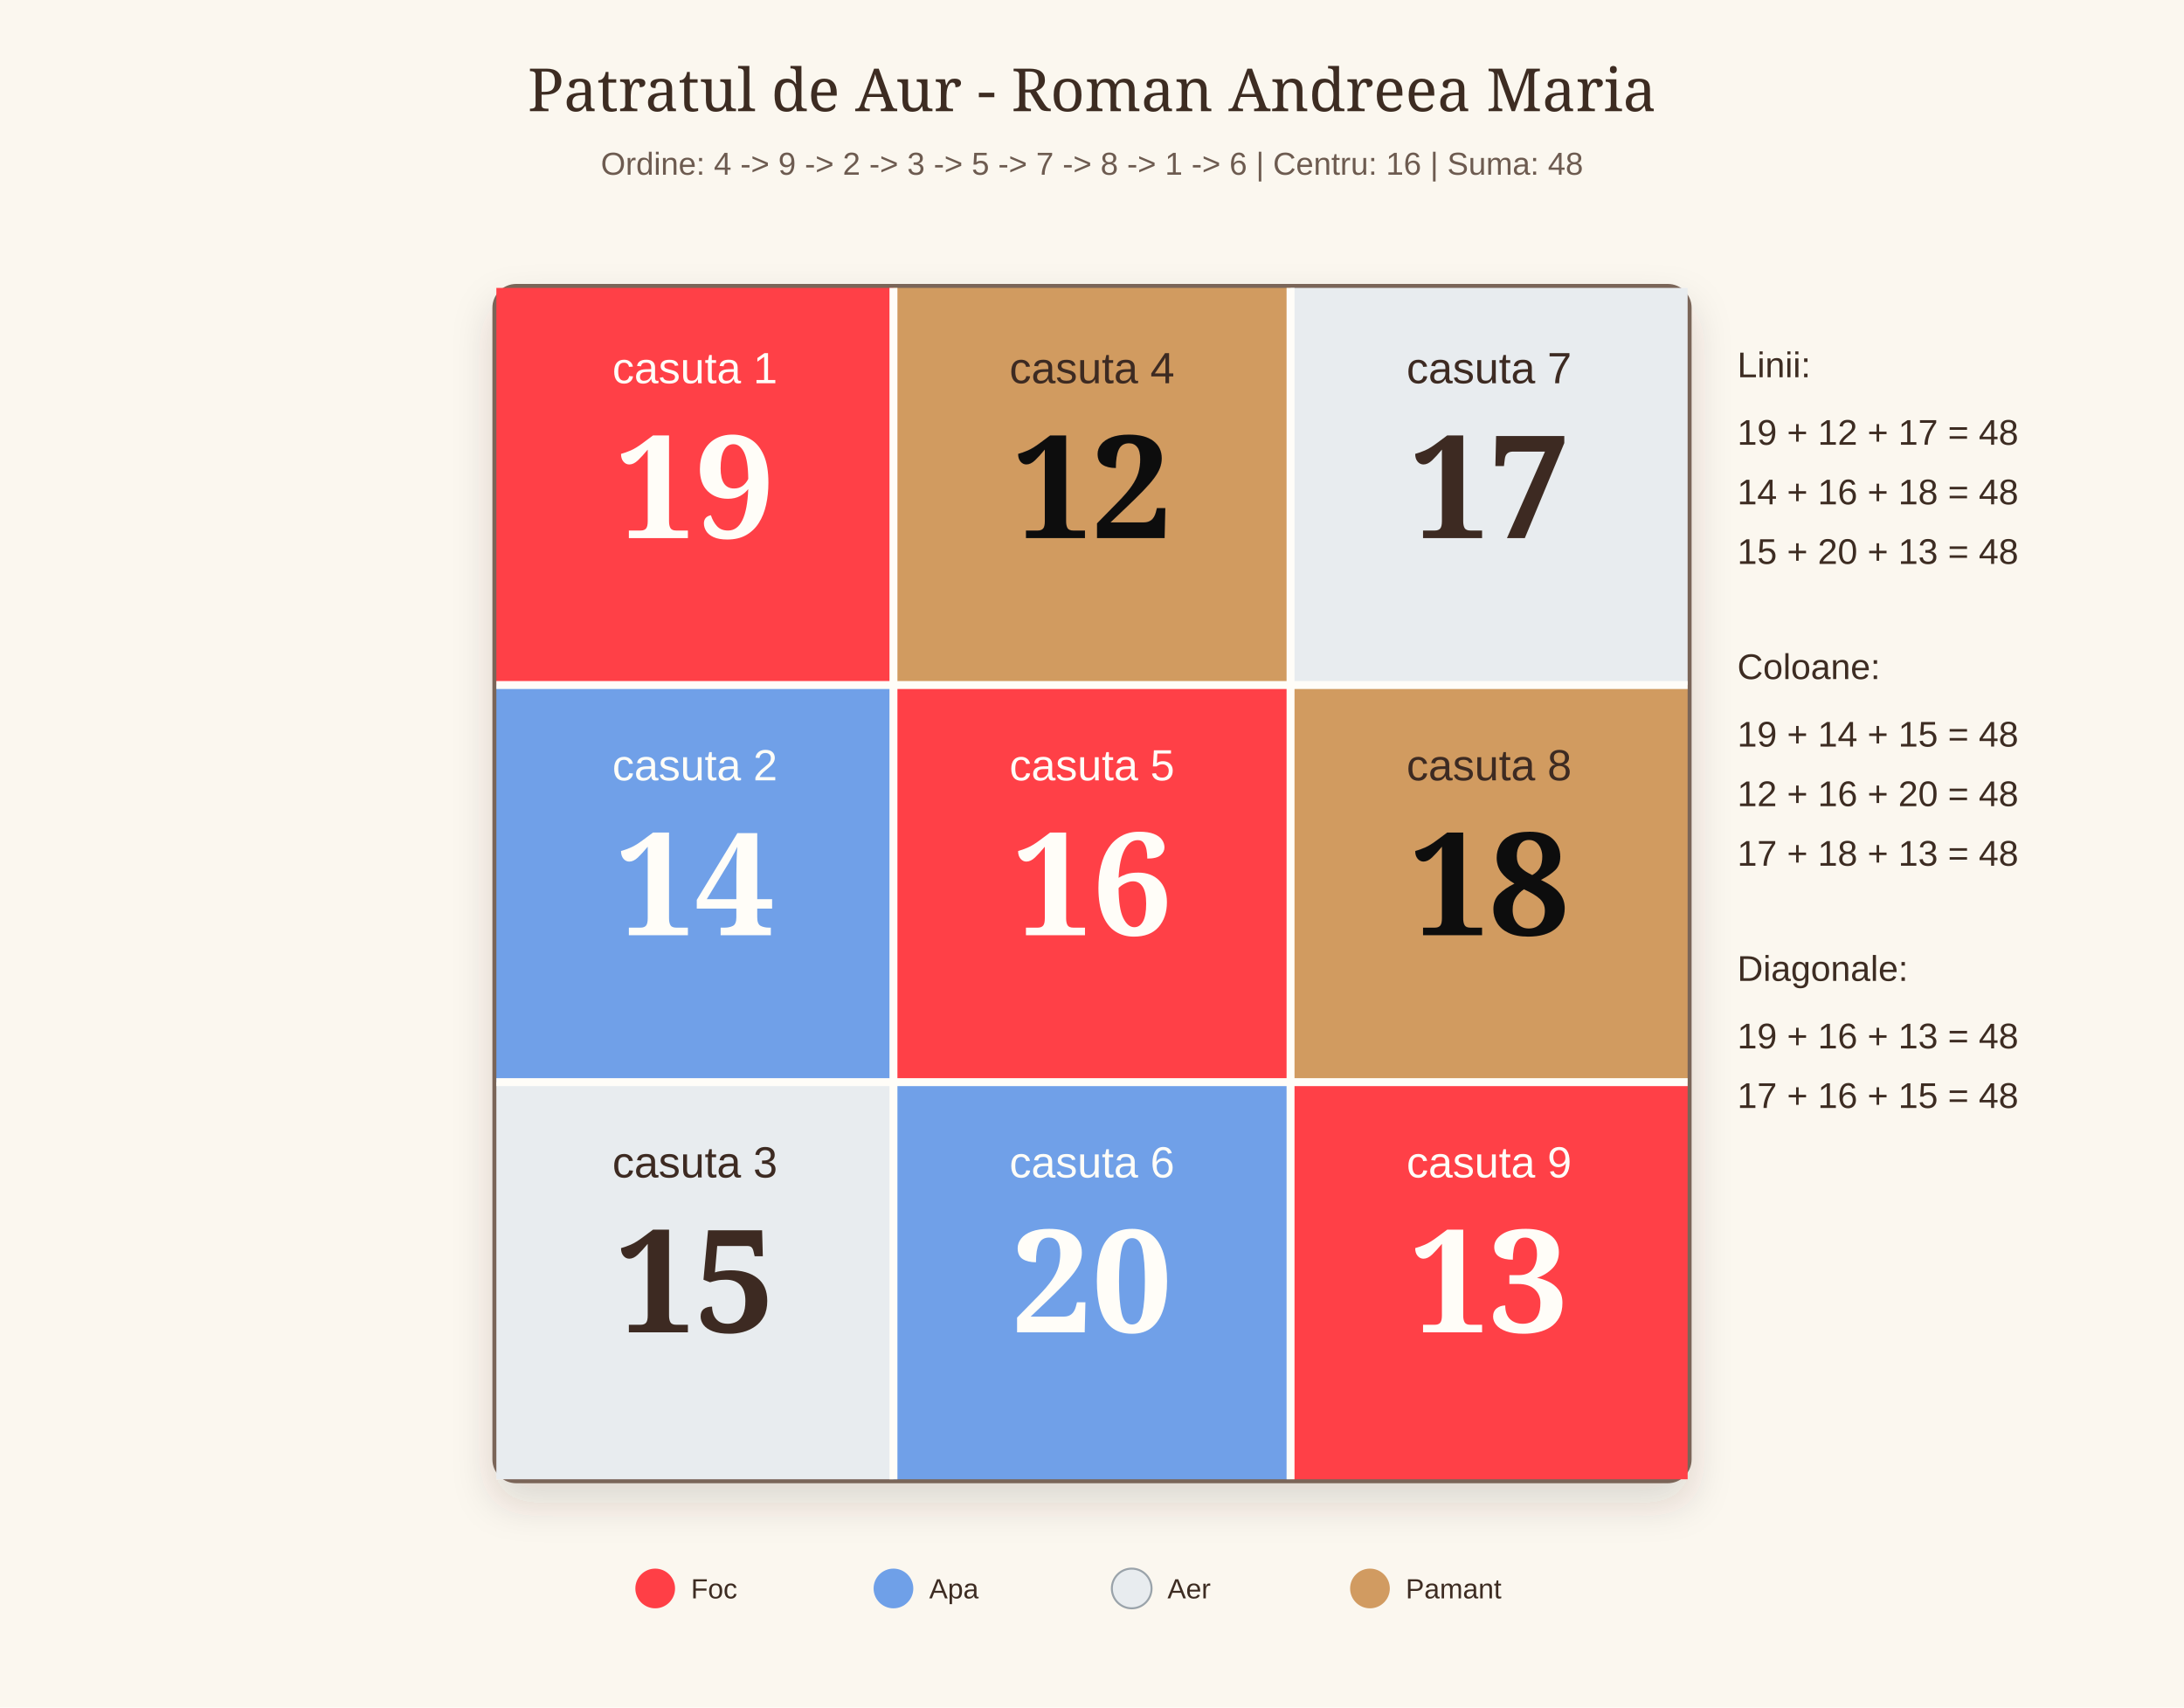
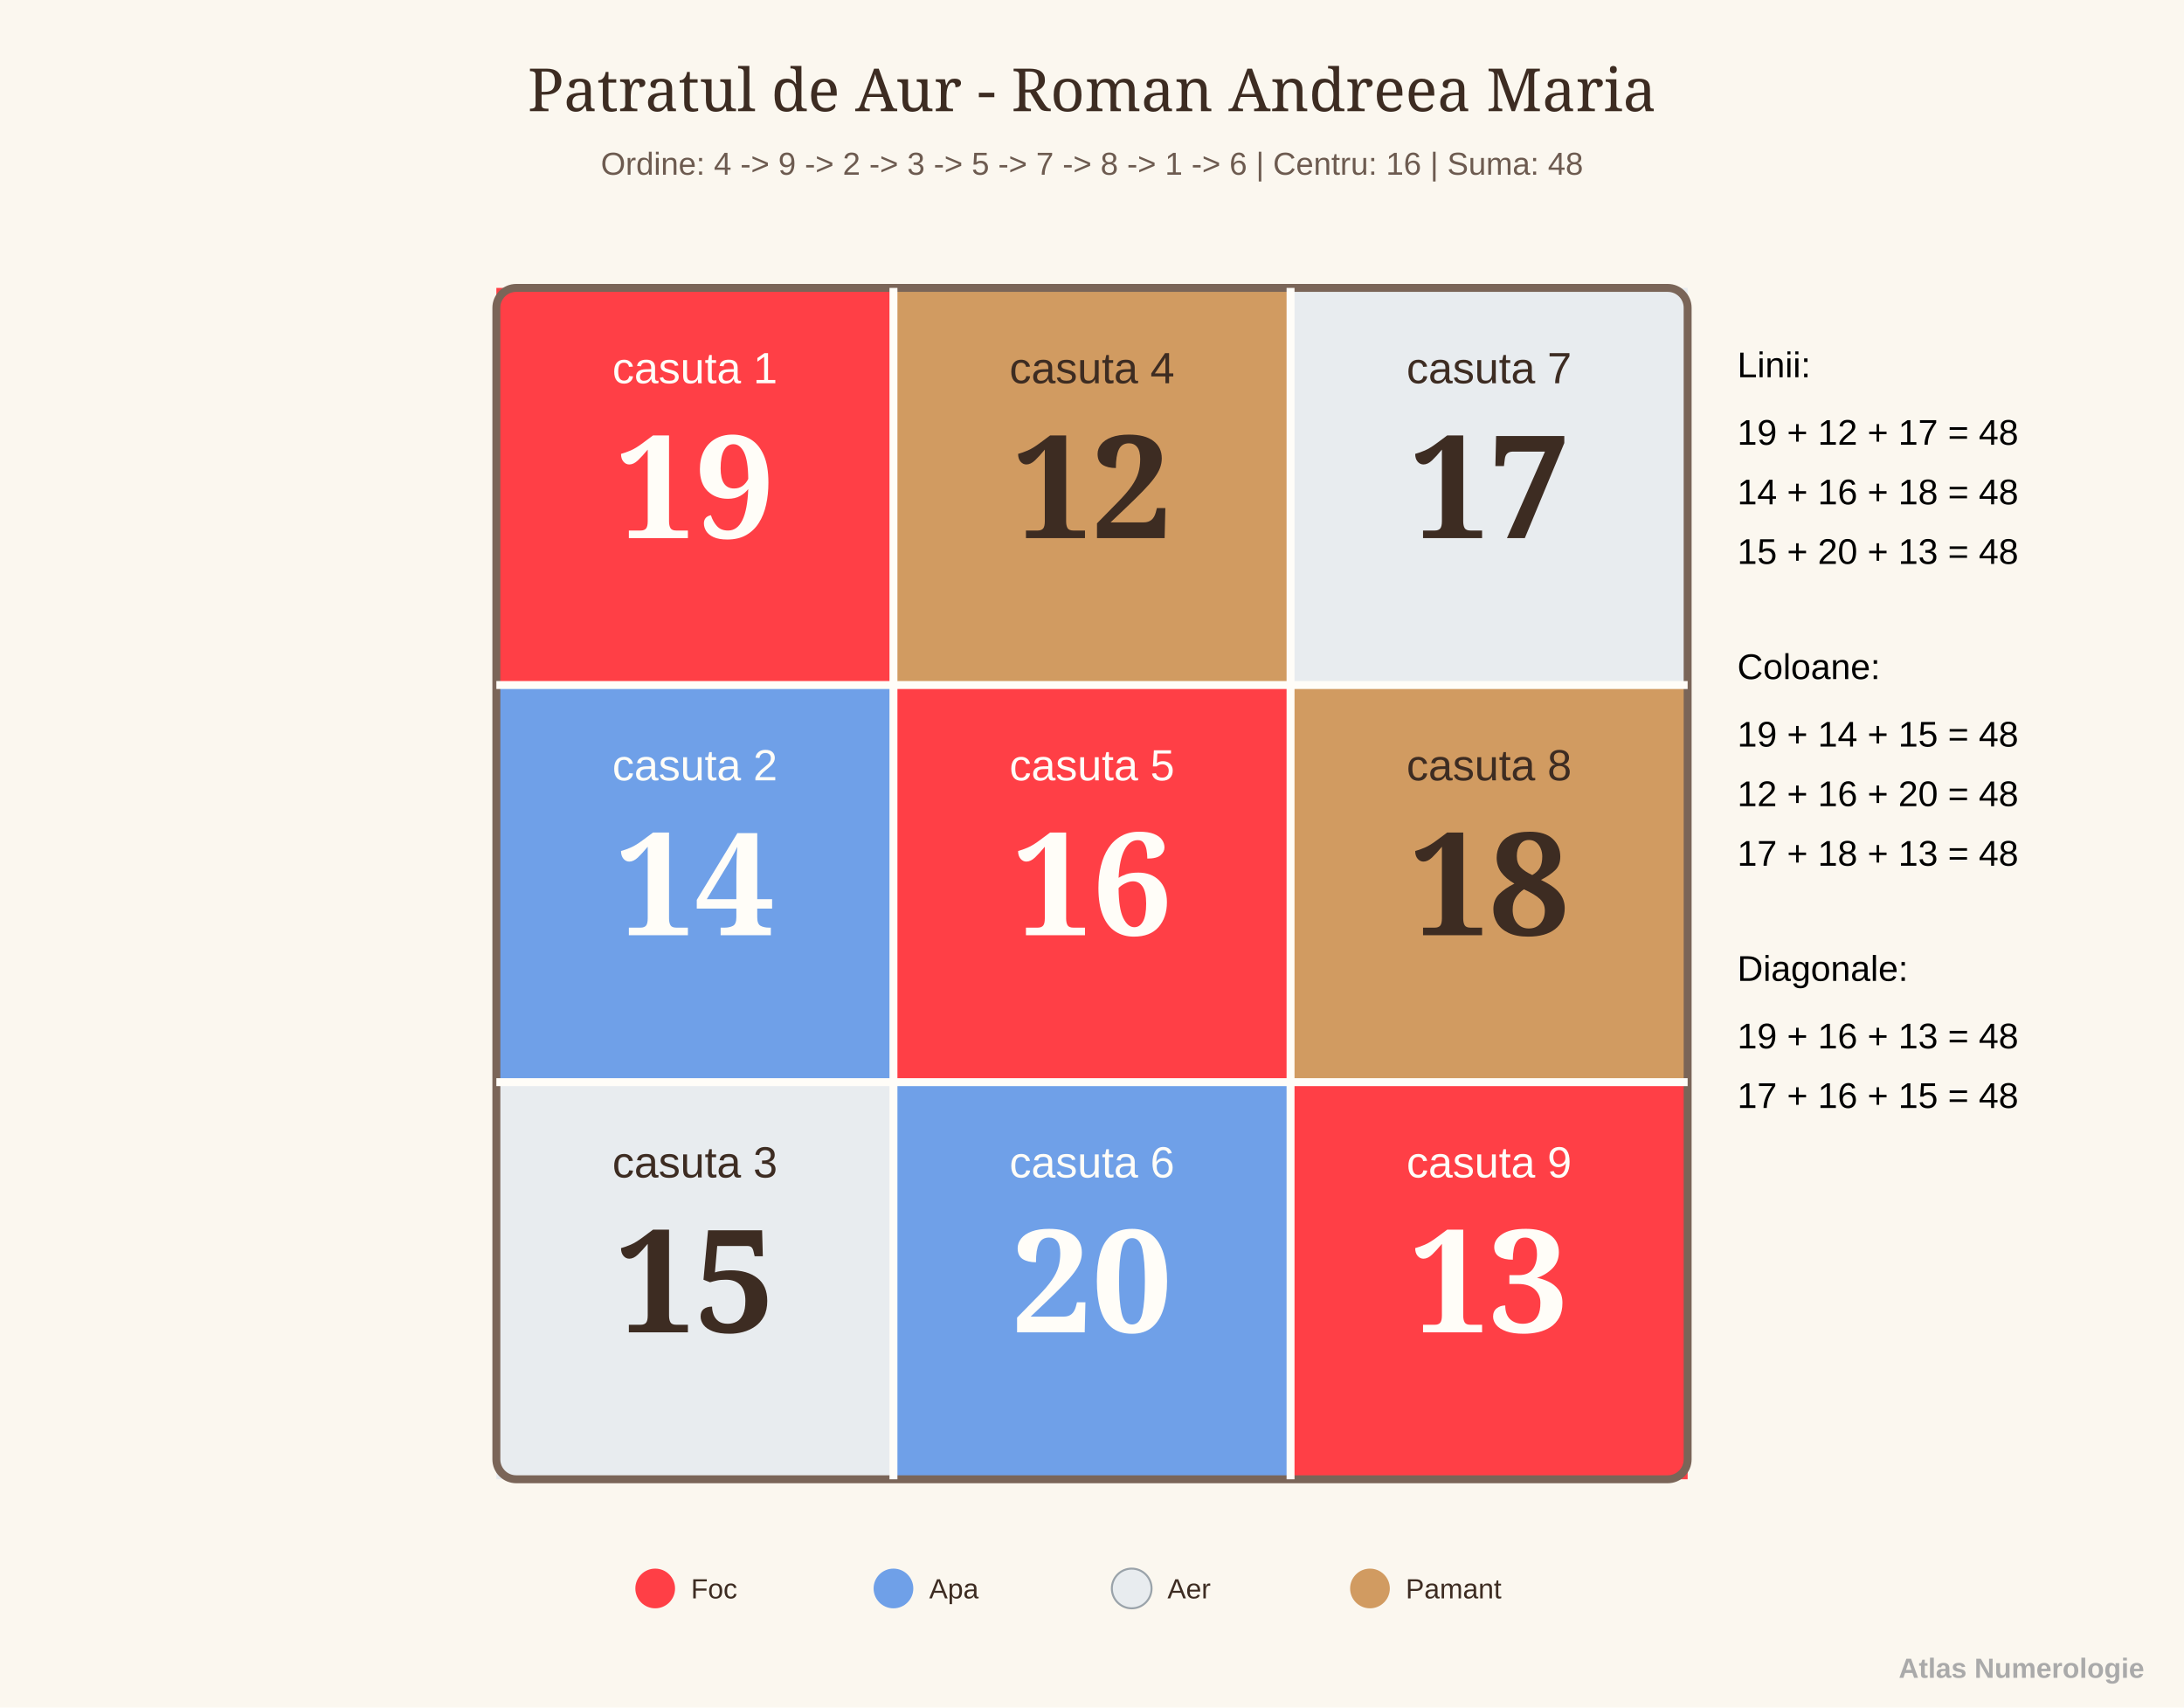
<svg xmlns="http://www.w3.org/2000/svg" width="1100" height="860" viewBox="0 0 1100 860">
  <rect width="1100" height="860" fill="#fbf7ef" />
  <text x="550" y="56" text-anchor="middle" font-family="Georgia, serif" font-size="30" fill="#3d2c22">Patratul de Aur - Roman Andreea Maria</text>
-   <text x="550" y="88" text-anchor="middle" font-family="Arial, sans-serif" font-size="16" fill="#6d5b50">Ordine: 4 -&gt; 9 -&gt; 2 -&gt; 3 -&gt; 5 -&gt; 7 -&gt; 8 -&gt; 1 -&gt; 6 | Centru: 16 | Suma: 48</text>
-   <defs>
-     <filter id="soft-shadow" x="-20%" y="-20%" width="140%" height="140%">
-       <feDropShadow dx="0" dy="10" stdDeviation="10" flood-color="#3d2c22" flood-opacity="0.16" />
-     </filter>
-   </defs>
-   <g transform="translate(250 145)" filter="url(#soft-shadow)">
-     <rect x="0" y="0" width="600" height="600" rx="10" fill="#fffdf8" stroke="#7a6558" stroke-width="4" />
-     <rect x="0" y="0" width="200" height="200" fill="#ff3f46" />
-     <rect x="200" y="0" width="200" height="200" fill="#d19b61" />
-     <rect x="400" y="0" width="200" height="200" fill="#e8ecef" />
-     <rect x="0" y="200" width="200" height="200" fill="#6fa0e8" />
-     <rect x="200" y="200" width="200" height="200" fill="#ff3f46" />
-     <rect x="400" y="200" width="200" height="200" fill="#d19b61" />
-     <rect x="0" y="400" width="200" height="200" fill="#e8ecef" />
-     <rect x="200" y="400" width="200" height="200" fill="#6fa0e8" />
-     <rect x="400" y="400" width="200" height="200" fill="#ff3f46" />
-     <g stroke="#fffdf8" stroke-width="4">
-       <line x1="200" y1="0" x2="200" y2="600" />
-       <line x1="400" y1="0" x2="400" y2="600" />
-       <line x1="0" y1="200" x2="600" y2="200" />
-       <line x1="0" y1="400" x2="600" y2="400" />
-     </g>
-     <g font-family="Arial, sans-serif" text-anchor="middle">
-       <text x="100" y="48" font-size="22" fill="#fffdf8">casuta 1</text>
-       <text x="300" y="48" font-size="22" fill="#3d2c22">casuta 4</text>
-       <text x="500" y="48" font-size="22" fill="#3d2c22">casuta 7</text>
-       <text x="100" y="248" font-size="22" fill="#fffdf8">casuta 2</text>
-       <text x="300" y="248" font-size="22" fill="#fffdf8">casuta 5</text>
-       <text x="500" y="248" font-size="22" fill="#3d2c22">casuta 8</text>
-       <text x="100" y="448" font-size="22" fill="#3d2c22">casuta 3</text>
-       <text x="300" y="448" font-size="22" fill="#fffdf8">casuta 6</text>
-       <text x="500" y="448" font-size="22" fill="#fffdf8">casuta 9</text>
-     </g>
-     <g font-family="Georgia, serif" font-weight="700" font-size="72" text-anchor="middle">
-       <text x="100" y="126" fill="#fffdf8">19</text>
-       <text x="300" y="126" fill="#111111">12</text>
-       <text x="500" y="126" fill="#3d2c22">17</text>
-       <text x="100" y="326" fill="#fffdf8">14</text>
-       <text x="300" y="326" fill="#fffdf8">16</text>
-       <text x="500" y="326" fill="#111111">18</text>
-       <text x="100" y="526" fill="#3d2c22">15</text>
-       <text x="300" y="526" fill="#fffdf8">20</text>
-       <text x="500" y="526" fill="#fffdf8">13</text>
-     </g>
+   <text x="550" y="88" text-anchor="middle" font-family="Arial, Helvetica, sans-serif" font-size="16" fill="#6d5b50">Ordine: 4 -&gt; 9 -&gt; 2 -&gt; 3 -&gt; 5 -&gt; 7 -&gt; 8 -&gt; 1 -&gt; 6 | Centru: 16 | Suma: 48</text>
+   <rect x="250" y="145" width="200" height="200" fill="#ff3f46" />
+   <text x="350" y="193" text-anchor="middle" font-family="Arial, Helvetica, sans-serif" font-size="22" fill="#fffdf8">casuta 1</text>
+   <text x="350" y="271" text-anchor="middle" font-family="Georgia, serif" font-size="72" font-weight="700" fill="#fffdf8">19</text>
+   <rect x="450" y="145" width="200" height="200" fill="#d19b61" />
+   <text x="550" y="193" text-anchor="middle" font-family="Arial, Helvetica, sans-serif" font-size="22" fill="#3d2c22">casuta 4</text>
+   <text x="550" y="271" text-anchor="middle" font-family="Georgia, serif" font-size="72" font-weight="700" fill="#3d2c22">12</text>
+   <rect x="650" y="145" width="200" height="200" fill="#e8ecef" />
+   <text x="750" y="193" text-anchor="middle" font-family="Arial, Helvetica, sans-serif" font-size="22" fill="#3d2c22">casuta 7</text>
+   <text x="750" y="271" text-anchor="middle" font-family="Georgia, serif" font-size="72" font-weight="700" fill="#3d2c22">17</text>
+   <rect x="250" y="345" width="200" height="200" fill="#6fa0e8" />
+   <text x="350" y="393" text-anchor="middle" font-family="Arial, Helvetica, sans-serif" font-size="22" fill="#fffdf8">casuta 2</text>
+   <text x="350" y="471" text-anchor="middle" font-family="Georgia, serif" font-size="72" font-weight="700" fill="#fffdf8">14</text>
+   <rect x="450" y="345" width="200" height="200" fill="#ff3f46" />
+   <text x="550" y="393" text-anchor="middle" font-family="Arial, Helvetica, sans-serif" font-size="22" fill="#fffdf8">casuta 5</text>
+   <text x="550" y="471" text-anchor="middle" font-family="Georgia, serif" font-size="72" font-weight="700" fill="#fffdf8">16</text>
+   <rect x="650" y="345" width="200" height="200" fill="#d19b61" />
+   <text x="750" y="393" text-anchor="middle" font-family="Arial, Helvetica, sans-serif" font-size="22" fill="#3d2c22">casuta 8</text>
+   <text x="750" y="471" text-anchor="middle" font-family="Georgia, serif" font-size="72" font-weight="700" fill="#3d2c22">18</text>
+   <rect x="250" y="545" width="200" height="200" fill="#e8ecef" />
+   <text x="350" y="593" text-anchor="middle" font-family="Arial, Helvetica, sans-serif" font-size="22" fill="#3d2c22">casuta 3</text>
+   <text x="350" y="671" text-anchor="middle" font-family="Georgia, serif" font-size="72" font-weight="700" fill="#3d2c22">15</text>
+   <rect x="450" y="545" width="200" height="200" fill="#6fa0e8" />
+   <text x="550" y="593" text-anchor="middle" font-family="Arial, Helvetica, sans-serif" font-size="22" fill="#fffdf8">casuta 6</text>
+   <text x="550" y="671" text-anchor="middle" font-family="Georgia, serif" font-size="72" font-weight="700" fill="#fffdf8">20</text>
+   <rect x="650" y="545" width="200" height="200" fill="#ff3f46" />
+   <text x="750" y="593" text-anchor="middle" font-family="Arial, Helvetica, sans-serif" font-size="22" fill="#fffdf8">casuta 9</text>
+   <text x="750" y="671" text-anchor="middle" font-family="Georgia, serif" font-size="72" font-weight="700" fill="#fffdf8">13</text>
+   <rect x="250" y="145" width="600" height="600" rx="10" fill="none" stroke="#7a6558" stroke-width="4" />
+   <g stroke="#fffdf8" stroke-width="4">
+     <line x1="450" y1="145" x2="450" y2="745" />
+     <line x1="650" y1="145" x2="650" y2="745" />
+     <line x1="250" y1="345" x2="850" y2="345" />
+     <line x1="250" y1="545" x2="850" y2="545" />
  </g>
-   <g font-family="Arial, sans-serif" font-size="18" fill="#3d2c22">
-     <text x="875" y="190">Linii:</text>
-     <text x="875" y="224">19 + 12 + 17 = 48</text>
-     <text x="875" y="254">14 + 16 + 18 = 48</text>
-     <text x="875" y="284">15 + 20 + 13 = 48</text>
-     <text x="875" y="342">Coloane:</text>
-     <text x="875" y="376">19 + 14 + 15 = 48</text>
-     <text x="875" y="406">12 + 16 + 20 = 48</text>
-     <text x="875" y="436">17 + 18 + 13 = 48</text>
-     <text x="875" y="494">Diagonale:</text>
-     <text x="875" y="528">19 + 16 + 13 = 48</text>
-     <text x="875" y="558">17 + 16 + 15 = 48</text>
-   </g>
-   <g transform="translate(330 805)" font-family="Arial, sans-serif" font-size="14" fill="#3d2c22">
+   <text x="875" y="190" font-family="Arial, Helvetica, sans-serif" font-size="18">Linii:</text>
+   <text x="875" y="224" font-family="Arial, Helvetica, sans-serif" font-size="18">19 + 12 + 17 = 48</text>
+   <text x="875" y="254" font-family="Arial, Helvetica, sans-serif" font-size="18">14 + 16 + 18 = 48</text>
+   <text x="875" y="284" font-family="Arial, Helvetica, sans-serif" font-size="18">15 + 20 + 13 = 48</text>
+   <text x="875" y="342" font-family="Arial, Helvetica, sans-serif" font-size="18">Coloane:</text>
+   <text x="875" y="376" font-family="Arial, Helvetica, sans-serif" font-size="18">19 + 14 + 15 = 48</text>
+   <text x="875" y="406" font-family="Arial, Helvetica, sans-serif" font-size="18">12 + 16 + 20 = 48</text>
+   <text x="875" y="436" font-family="Arial, Helvetica, sans-serif" font-size="18">17 + 18 + 13 = 48</text>
+   <text x="875" y="494" font-family="Arial, Helvetica, sans-serif" font-size="18">Diagonale:</text>
+   <text x="875" y="528" font-family="Arial, Helvetica, sans-serif" font-size="18">19 + 16 + 13 = 48</text>
+   <text x="875" y="558" font-family="Arial, Helvetica, sans-serif" font-size="18">17 + 16 + 15 = 48</text>
+   <g transform="translate(330 805)" font-family="Arial, Helvetica, sans-serif" font-size="14" fill="#3d2c22">
    <circle cx="0" cy="-5" r="10" fill="#ff3f46" />
    <text x="18" y="0">Foc</text>
    <circle cx="120" cy="-5" r="10" fill="#6fa0e8" />
    <text x="138" y="0">Apa</text>
    <circle cx="240" cy="-5" r="10" fill="#e8ecef" stroke="#9aa3aa" />
    <text x="258" y="0">Aer</text>
    <circle cx="360" cy="-5" r="10" fill="#d19b61" />
    <text x="378" y="0">Pamant</text>
  </g>
+   <text x="1080" y="845" text-anchor="end" font-family="Arial, Helvetica, sans-serif" font-size="14" fill="#aaa" font-weight="800">Atlas Numerologie</text>
</svg>
